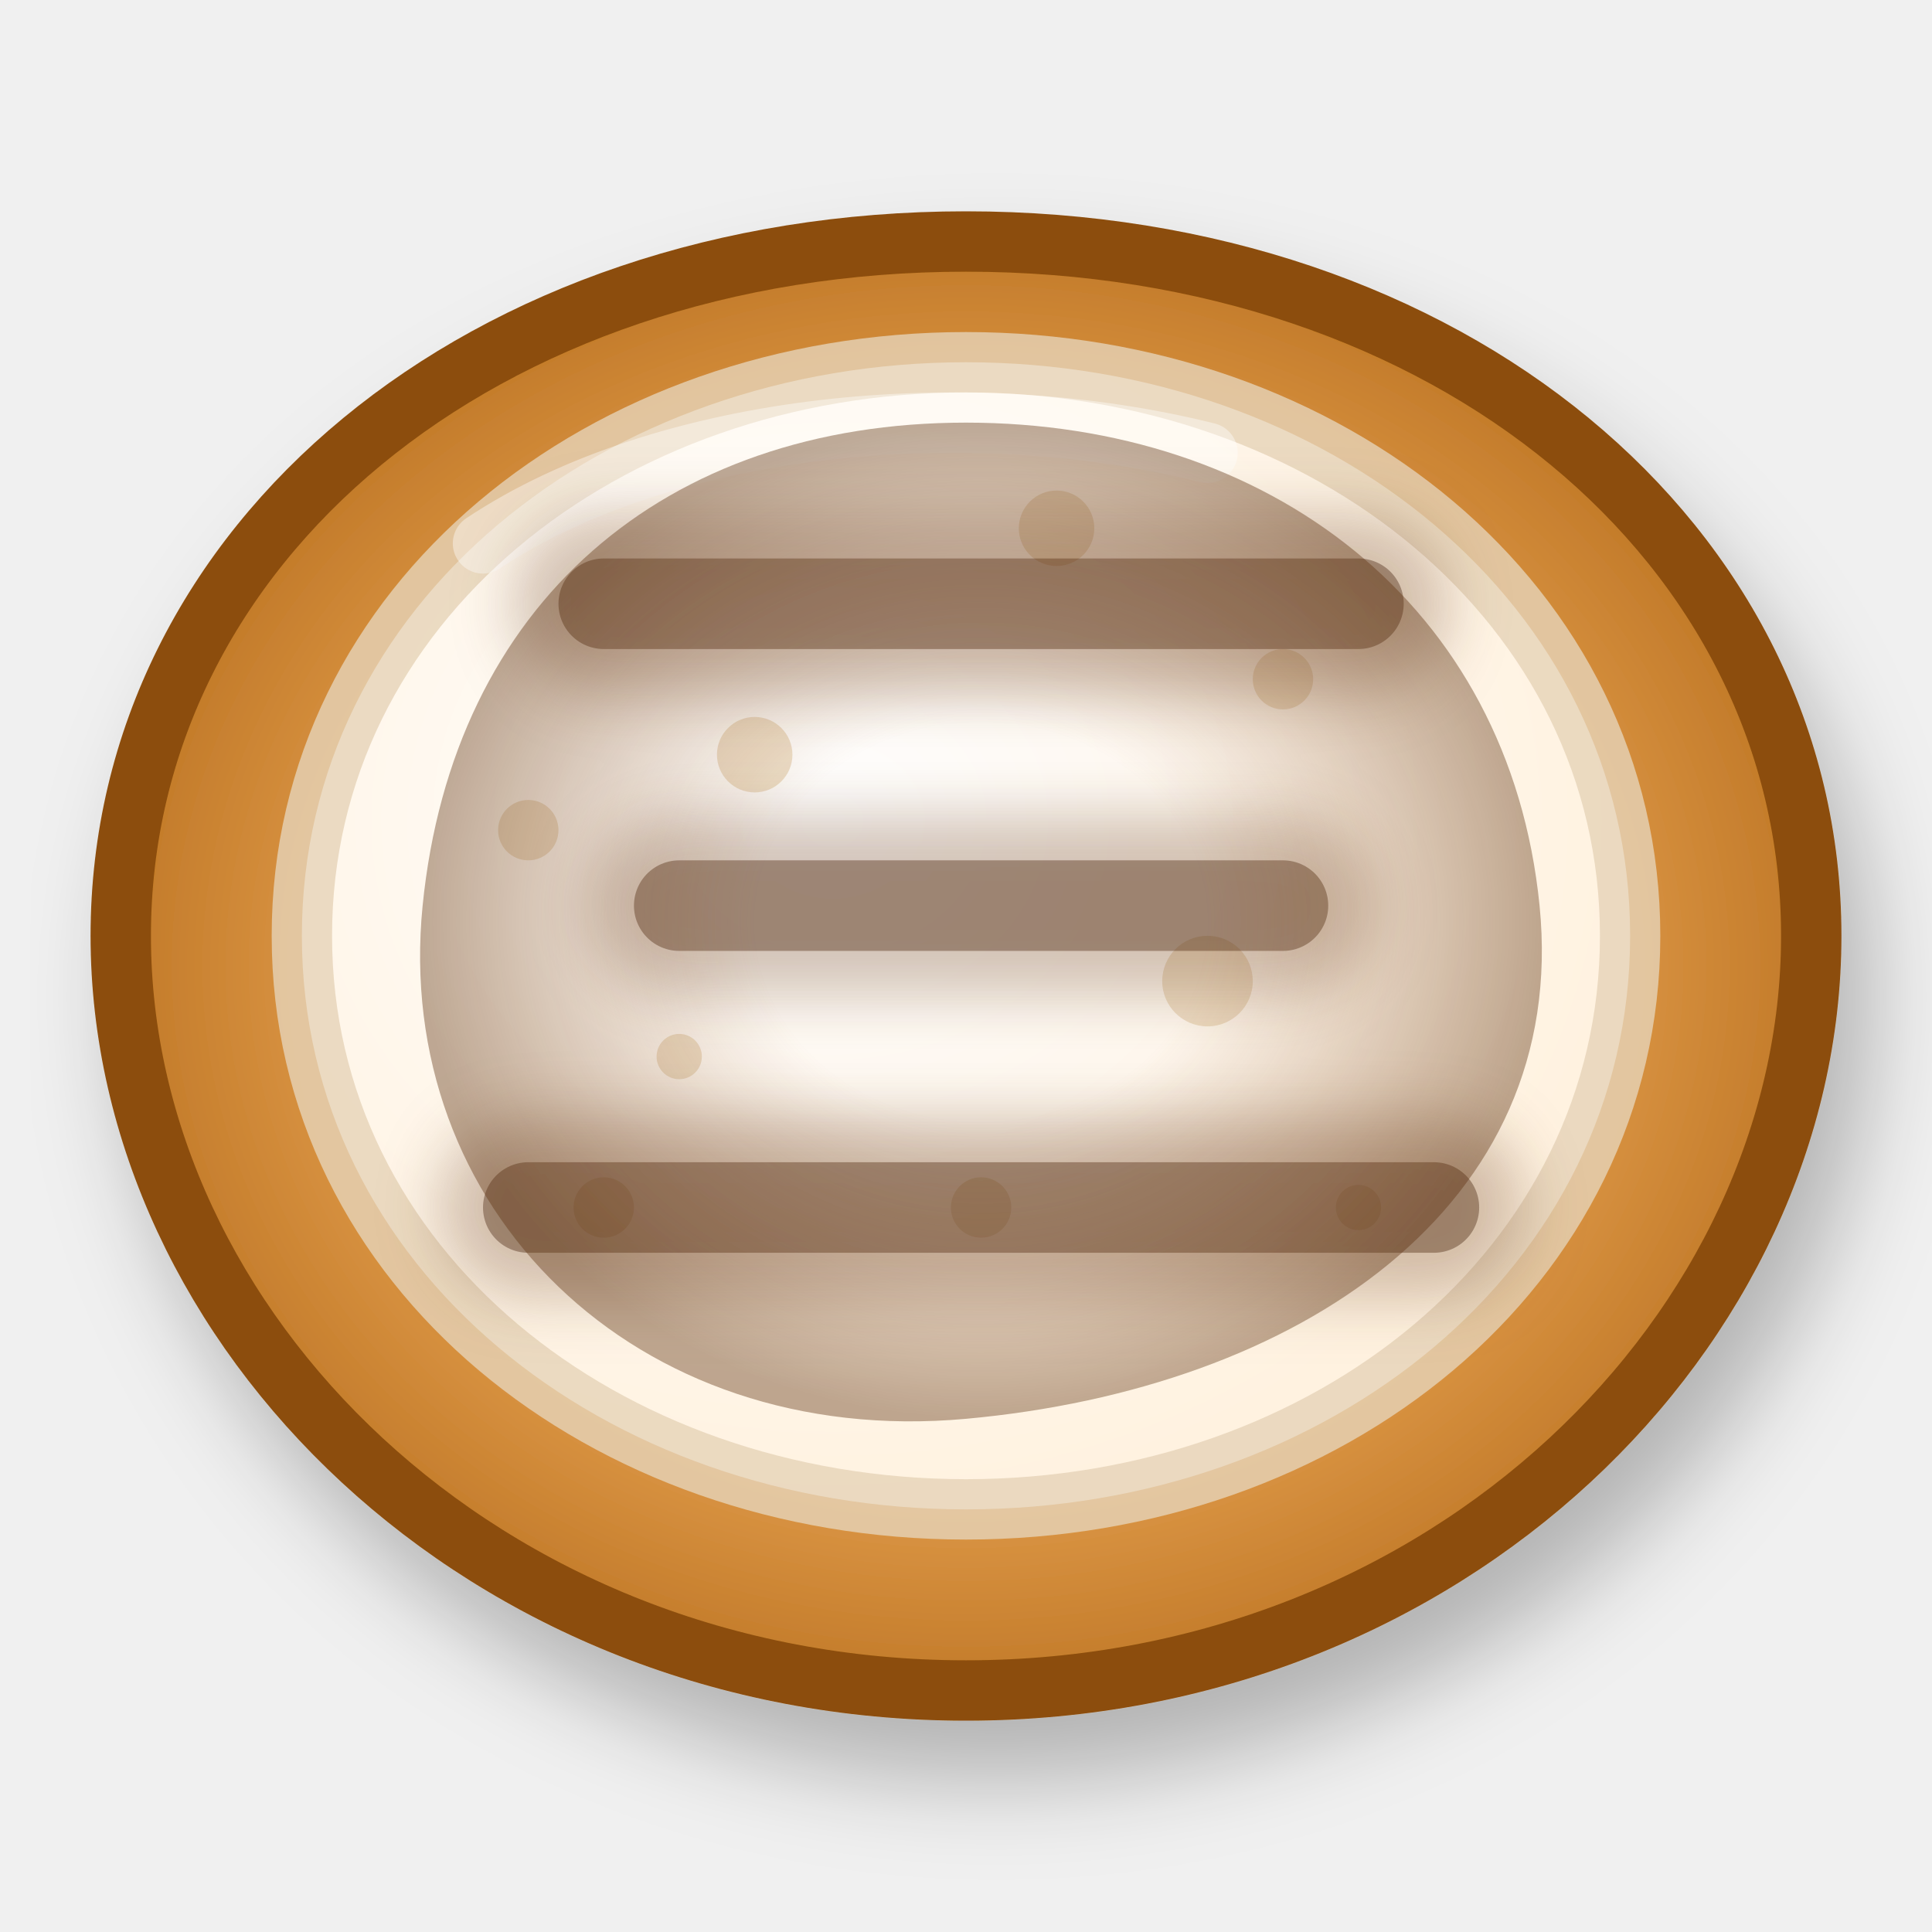
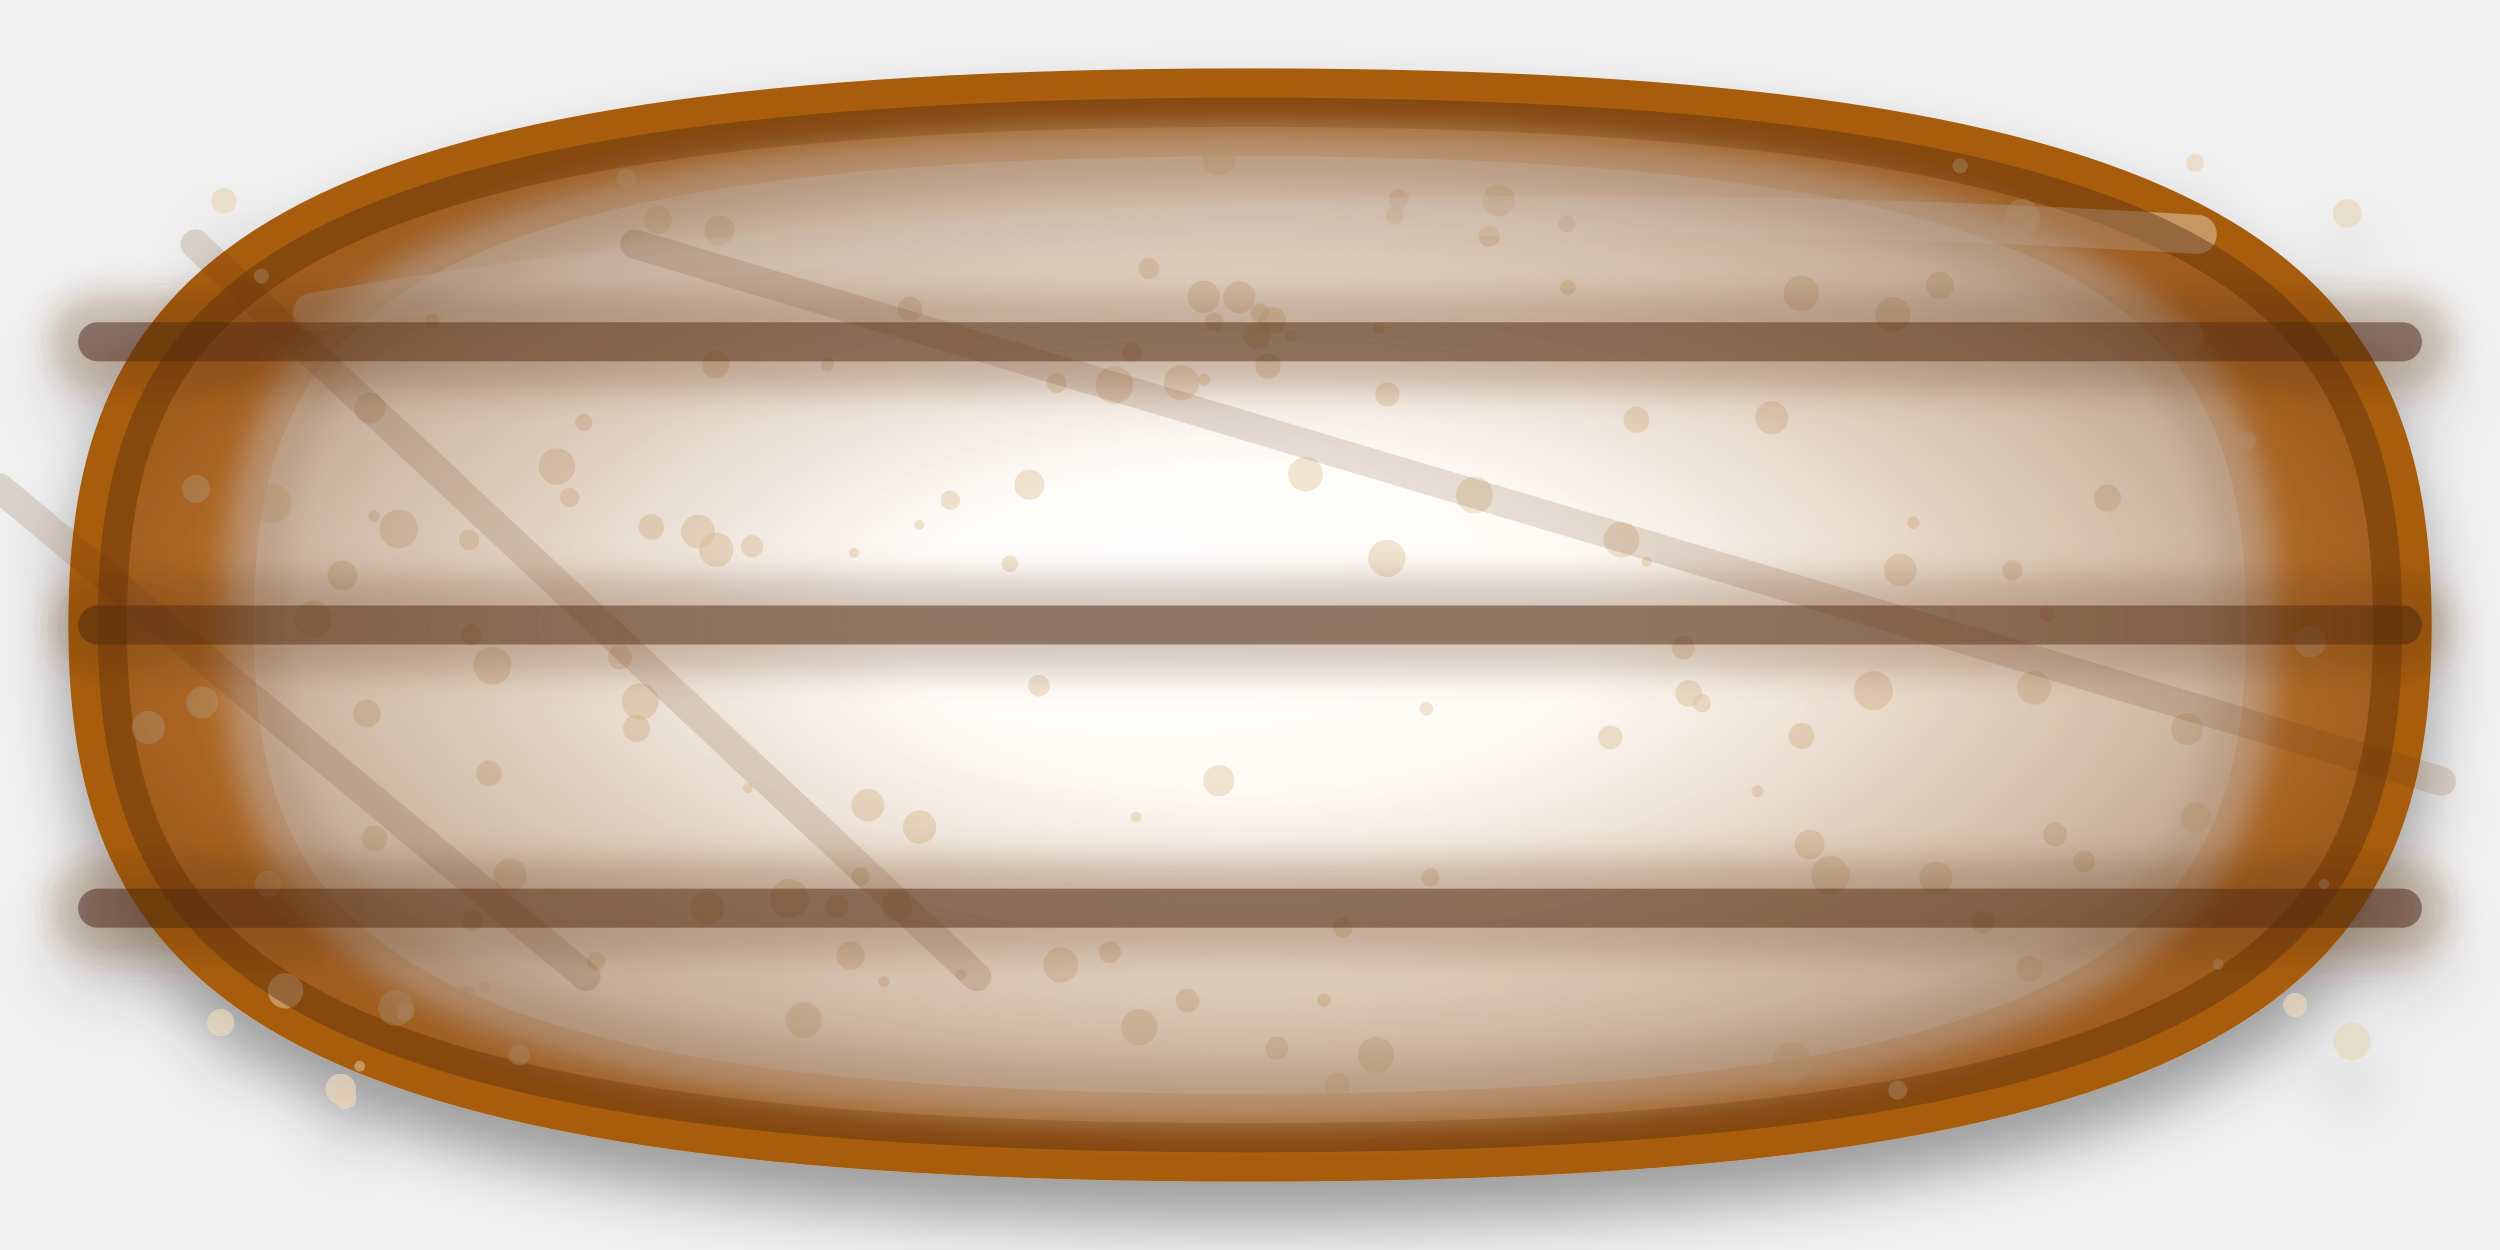
- <svg xmlns="http://www.w3.org/2000/svg" width="128" height="128" viewBox="0 0 128 128">
+ <svg xmlns="http://www.w3.org/2000/svg" width="512" height="256" viewBox="0 0 512 256">
  <defs>
-     <filter id="shadow" x="-20%" y="-20%" width="140%" height="140%">
-       <feDropShadow dx="2" dy="4" stdDeviation="3" flood-color="#000" flood-opacity="0.25" />
+     <filter id="shadow" x="-30%" y="-30%" width="160%" height="160%">
+       <feDropShadow dx="0" dy="8" stdDeviation="6" flood-color="#000" flood-opacity="0.35" />
+     </filter>
+     <filter id="inner-shadow">
+       <feOffset dx="0" dy="0" />
+       <feGaussianBlur stdDeviation="4" result="offset-blur" />
+       <feComposite operator="out" in="SourceGraphic" in2="offset-blur" result="inverse" />
+       <feFlood flood-color="black" flood-opacity="0.4" result="color" />
+       <feComposite operator="in" in="color" in2="inverse" result="shadow" />
+       <feComposite operator="over" in="shadow" in2="SourceGraphic" />
    </filter>
    <radialGradient id="crust-white" cx="50%" cy="50%" r="50%">
-       <stop offset="60%" stop-color="#EAA655" />
-       <stop offset="100%" stop-color="#C27A29" />
+       <stop offset="50%" stop-color="#EAA655" />
+       <stop offset="100%" stop-color="#D9822B" />
    </radialGradient>
-     <radialGradient id="inner-white" cx="40%" cy="40%" r="60%">
+     <radialGradient id="inner-white" cx="45%" cy="45%" r="65%">
      <stop offset="0%" stop-color="#FFFFFF" />
-       <stop offset="100%" stop-color="#FFF2E0" />
+       <stop offset="100%" stop-color="#FFF5E6" />
    </radialGradient>
  </defs>
  <g filter="url(#shadow)">
-     <path d="M 64 16 C 96 16, 120 36, 120 62 C 120 88, 96 112, 64 112 C 32 112, 8 88, 8 62 C 8 36, 32 16, 64 16 Z" fill="url(#crust-white)" stroke="#8C4E0A" stroke-width="4" stroke-linejoin="round" />
-     <path d="M 64 24 C 88 24, 108 40, 108 62 C 108 84, 88 100, 64 100 C 40 100, 20 84, 20 62 C 20 40, 40 24, 64 24 Z" fill="url(#inner-white)" />
-     <path d="M 64 24 C 88 24, 108 40, 108 62 C 108 84, 88 100, 64 100 C 40 100, 20 84, 20 62 C 20 40, 40 24, 64 24 Z" fill="none" stroke="#E6D3B8" stroke-width="4" opacity="0.8" />
+     <path d="M 256 20 C 460 20, 492 60, 492 128 C 492 196, 460 236, 256 236 C 52 236, 20 196, 20 128 C 20 60, 52 20, 256 20 Z" fill="url(#crust-white)" stroke="#A85D10" stroke-width="12" stroke-linejoin="round" />
+     <path d="M 256 32 C 436 32, 460 68, 460 128 C 460 188, 436 224, 256 224 C 76 224, 52 188, 52 128 C 52 68, 76 32, 256 32 Z" fill="url(#inner-white)" />
+     <path d="M 256 32 C 436 32, 460 68, 460 128 C 460 188, 436 224, 256 224 C 76 224, 52 188, 52 128 C 52 68, 76 32, 256 32 Z" fill="none" stroke="#EED9C3" stroke-width="12" opacity="0.85" filter="blur(3px)" />
    <g>
-       <circle cx="50" cy="50" r="2.5" fill="#E3CBA8" opacity="0.6" />
-       <circle cx="80" cy="65" r="3" fill="#E3CBA8" opacity="0.6" />
-       <circle cx="65" cy="80" r="2" fill="#E3CBA8" opacity="0.6" />
-       <circle cx="45" cy="70" r="1.5" fill="#E3CBA8" opacity="0.6" />
-       <circle cx="85" cy="45" r="2" fill="#E3CBA8" opacity="0.6" />
-       <circle cx="35" cy="55" r="2" fill="#E3CBA8" opacity="0.6" />
-       <circle cx="70" cy="35" r="2.5" fill="#E3CBA8" opacity="0.6" />
-       <circle cx="40" cy="80" r="2" fill="#E3CBA8" opacity="0.6" />
-       <circle cx="90" cy="80" r="1.5" fill="#E3CBA8" opacity="0.6" />
+       <circle cx="248.693" cy="65.903" r="1.906" fill="#E3CBA8" opacity="0.5" />
+       <circle cx="55.806" cy="103.134" r="3.953" fill="#E3CBA8" opacity="0.5" />
+       <circle cx="66.076" cy="73.81" r="3.741" fill="#E3CBA8" opacity="0.5" />
+       <circle cx="54.912" cy="181.022" r="2.686" fill="#E3CBA8" opacity="0.5" />
+       <circle cx="106.322" cy="215.987" r="2.17" fill="#E3CBA8" opacity="0.5" />
+       <circle cx="475.949" cy="181.043" r="1.034" fill="#E3CBA8" opacity="0.5" />
+       <circle cx="246.635" cy="77.8" r="1.235" fill="#E3CBA8" opacity="0.5" />
+       <circle cx="81.669" cy="108.331" r="3.965" fill="#E3CBA8" opacity="0.5" />
+       <circle cx="227.306" cy="195.03" r="2.263" fill="#E3CBA8" opacity="0.5" />
+       <circle cx="286.472" cy="40.789" r="2.074" fill="#E3CBA8" opacity="0.5" />
+       <circle cx="131.149" cy="143.678" r="3.765" fill="#E3CBA8" opacity="0.5" />
+       <circle cx="470.038" cy="205.821" r="2.39" fill="#E3CBA8" opacity="0.5" />
+       <circle cx="147.335" cy="47.193" r="3.061" fill="#E3CBA8" opacity="0.5" />
+       <circle cx="95.616" cy="203.74" r="1.836" fill="#E3CBA8" opacity="0.5" />
+       <circle cx="70.749" cy="224.842" r="2.179" fill="#E3CBA8" opacity="0.5" />
+       <circle cx="243.174" cy="204.929" r="2.44" fill="#E3CBA8" opacity="0.5" />
+       <circle cx="320.872" cy="45.877" r="1.737" fill="#E3CBA8" opacity="0.5" />
+       <circle cx="177.735" cy="164.897" r="3.362" fill="#E3CBA8" opacity="0.5" />
+       <circle cx="271.126" cy="204.884" r="1.341" fill="#E3CBA8" opacity="0.5" />
+       <circle cx="217.25" cy="197.6" r="3.575" fill="#E3CBA8" opacity="0.5" />
+       <circle cx="335.165" cy="85.961" r="2.666" fill="#E3CBA8" opacity="0.5" />
+       <circle cx="345.841" cy="142.033" r="2.748" fill="#E3CBA8" opacity="0.5" />
+       <circle cx="114.053" cy="95.55" r="3.735" fill="#E3CBA8" opacity="0.5" />
+       <circle cx="419.297" cy="125.773" r="1.598" fill="#E3CBA8" opacity="0.5" />
+       <circle cx="412.141" cy="116.76" r="2.067" fill="#E3CBA8" opacity="0.5" />
+       <circle cx="45.217" cy="209.434" r="2.708" fill="#E3CBA8" opacity="0.5" />
+       <circle cx="134.766" cy="45.023" r="2.845" fill="#E3CBA8" opacity="0.5" />
+       <circle cx="186.375" cy="63.298" r="2.543" fill="#E3CBA8" opacity="0.5" />
+       <circle cx="128.276" cy="36.48" r="1.959" fill="#E3CBA8" opacity="0.5" />
+       <circle cx="233.338" cy="210.361" r="3.721" fill="#E3CBA8" opacity="0.5" />
+       <circle cx="282.5" cy="67.167" r="1.216" fill="#E3CBA8" opacity="0.5" />
+       <circle cx="76.576" cy="105.69" r="1.151" fill="#E3CBA8" opacity="0.5" />
+       <circle cx="169.456" cy="74.565" r="1.416" fill="#E3CBA8" opacity="0.5" />
+       <circle cx="344.71" cy="132.661" r="2.393" fill="#E3CBA8" opacity="0.5" />
+       <circle cx="153.179" cy="161.407" r="1.002" fill="#E3CBA8" opacity="0.5" />
+       <circle cx="69.763" cy="222.992" r="3.036" fill="#E3CBA8" opacity="0.5" />
+       <circle cx="96.572" cy="129.996" r="2.195" fill="#E3CBA8" opacity="0.5" />
+       <circle cx="99.384" cy="202.217" r="1.104" fill="#E3CBA8" opacity="0.5" />
+       <circle cx="264.4" cy="68.793" r="1.221" fill="#E3CBA8" opacity="0.5" />
+       <circle cx="249.631" cy="32.518" r="3.402" fill="#E3CBA8" opacity="0.5" />
+       <circle cx="454.263" cy="197.519" r="1.126" fill="#E3CBA8" opacity="0.5" />
+       <circle cx="100.865" cy="136.327" r="3.894" fill="#E3CBA8" opacity="0.5" />
+       <circle cx="301.974" cy="101.394" r="3.766" fill="#E3CBA8" opacity="0.5" />
+       <circle cx="426.853" cy="176.402" r="2.263" fill="#E3CBA8" opacity="0.5" />
+       <circle cx="122.06" cy="196.868" r="1.881" fill="#E3CBA8" opacity="0.5" />
+       <circle cx="231.842" cy="72.226" r="2.011" fill="#E3CBA8" opacity="0.5" />
+       <circle cx="53.556" cy="56.546" r="1.533" fill="#E3CBA8" opacity="0.5" />
+       <circle cx="481.686" cy="213.242" r="3.851" fill="#E3CBA8" opacity="0.5" />
+       <circle cx="401.433" cy="33.955" r="1.548" fill="#E3CBA8" opacity="0.5" />
+       <circle cx="96.731" cy="188.531" r="2.108" fill="#E3CBA8" opacity="0.5" />
+       <circle cx="259.693" cy="74.983" r="2.594" fill="#E3CBA8" opacity="0.5" />
+       <circle cx="210.827" cy="99.271" r="3.095" fill="#E3CBA8" opacity="0.5" />
+       <circle cx="337.231" cy="115.088" r="1.029" fill="#E3CBA8" opacity="0.5" />
+       <circle cx="257.426" cy="68.706" r="2.823" fill="#E3CBA8" opacity="0.5" />
+       <circle cx="397.297" cy="58.483" r="2.844" fill="#E3CBA8" opacity="0.5" />
+       <circle cx="174.201" cy="195.706" r="2.899" fill="#E3CBA8" opacity="0.5" />
+       <circle cx="447.948" cy="149.299" r="3.3" fill="#E3CBA8" opacity="0.5" />
+       <circle cx="161.682" cy="184.016" r="3.995" fill="#E3CBA8" opacity="0.5" />
+       <circle cx="119.553" cy="86.546" r="1.772" fill="#E3CBA8" opacity="0.5" />
+       <circle cx="406.076" cy="188.855" r="2.371" fill="#E3CBA8" opacity="0.5" />
+       <circle cx="448.705" cy="68.702" r="2.548" fill="#E3CBA8" opacity="0.5" />
+       <circle cx="388.663" cy="223.282" r="1.94" fill="#E3CBA8" opacity="0.5" />
+       <circle cx="30.367" cy="148.981" r="3.379" fill="#E3CBA8" opacity="0.5" />
+       <circle cx="58.483" cy="202.931" r="3.61" fill="#E3CBA8" opacity="0.5" />
+       <circle cx="81.101" cy="206.432" r="3.665" fill="#E3CBA8" opacity="0.5" />
+       <circle cx="96.083" cy="110.599" r="2.078" fill="#E3CBA8" opacity="0.5" />
+       <circle cx="273.908" cy="222.415" r="2.627" fill="#E3CBA8" opacity="0.5" />
+       <circle cx="88.527" cy="65.667" r="1.485" fill="#E3CBA8" opacity="0.5" />
+       <circle cx="176.22" cy="179.509" r="1.886" fill="#E3CBA8" opacity="0.5" />
+       <circle cx="133.38" cy="107.923" r="2.627" fill="#E3CBA8" opacity="0.5" />
+       <circle cx="258.011" cy="64.049" r="1.933" fill="#E3CBA8" opacity="0.5" />
+       <circle cx="241.973" cy="78.365" r="3.599" fill="#E3CBA8" opacity="0.5" />
+       <circle cx="216.389" cy="78.45" r="2.035" fill="#E3CBA8" opacity="0.5" />
+       <circle cx="180.99" cy="201.03" r="1.147" fill="#E3CBA8" opacity="0.5" />
+       <circle cx="391.891" cy="107.068" r="1.278" fill="#E3CBA8" opacity="0.5" />
+       <circle cx="104.431" cy="179.226" r="3.404" fill="#E3CBA8" opacity="0.5" />
+       <circle cx="415.646" cy="198.351" r="2.681" fill="#E3CBA8" opacity="0.5" />
+       <circle cx="292.119" cy="145.159" r="1.388" fill="#E3CBA8" opacity="0.5" />
+       <circle cx="420.895" cy="170.9" r="2.469" fill="#E3CBA8" opacity="0.5" />
+       <circle cx="389.172" cy="116.736" r="3.336" fill="#E3CBA8" opacity="0.5" />
+       <circle cx="249.618" cy="159.88" r="3.218" fill="#E3CBA8" opacity="0.5" />
+       <circle cx="142.97" cy="108.88" r="3.462" fill="#E3CBA8" opacity="0.5" />
+       <circle cx="387.633" cy="64.389" r="3.57" fill="#E3CBA8" opacity="0.5" />
+       <circle cx="154.038" cy="111.885" r="2.299" fill="#E3CBA8" opacity="0.5" />
+       <circle cx="321.095" cy="58.917" r="1.56" fill="#E3CBA8" opacity="0.5" />
+       <circle cx="164.64" cy="208.921" r="3.662" fill="#E3CBA8" opacity="0.5" />
+       <circle cx="82.995" cy="207.323" r="1.846" fill="#E3CBA8" opacity="0.5" />
+       <circle cx="116.689" cy="101.883" r="1.996" fill="#E3CBA8" opacity="0.5" />
+       <circle cx="146.561" cy="74.711" r="2.816" fill="#E3CBA8" opacity="0.5" />
+       <circle cx="285.659" cy="44.126" r="1.88" fill="#E3CBA8" opacity="0.5" />
+       <circle cx="144.887" cy="185.926" r="3.437" fill="#E3CBA8" opacity="0.5" />
+       <circle cx="188.274" cy="107.484" r="1.021" fill="#E3CBA8" opacity="0.5" />
+       <circle cx="196.798" cy="199.569" r="1.122" fill="#E3CBA8" opacity="0.5" />
+       <circle cx="267.355" cy="97.119" r="3.544" fill="#E3CBA8" opacity="0.5" />
+       <circle cx="275.038" cy="189.982" r="2.025" fill="#E3CBA8" opacity="0.5" />
+       <circle cx="362.849" cy="85.544" r="3.386" fill="#E3CBA8" opacity="0.5" />
+       <circle cx="146.671" cy="112.568" r="3.521" fill="#E3CBA8" opacity="0.5" />
+       <circle cx="75.746" cy="83.592" r="3.183" fill="#E3CBA8" opacity="0.5" />
+       <circle cx="45.853" cy="41.138" r="2.62" fill="#E3CBA8" opacity="0.5" />
+       <circle cx="253.818" cy="60.866" r="3.269" fill="#E3CBA8" opacity="0.5" />
+       <circle cx="473.198" cy="131.38" r="3.247" fill="#E3CBA8" opacity="0.5" />
+       <circle cx="416.577" cy="140.88" r="3.468" fill="#E3CBA8" opacity="0.5" />
+       <circle cx="359.927" cy="162.029" r="1.205" fill="#E3CBA8" opacity="0.5" />
+       <circle cx="460.05" cy="90.298" r="1.945" fill="#E3CBA8" opacity="0.5" />
+       <circle cx="130.387" cy="149.169" r="2.776" fill="#E3CBA8" opacity="0.5" />
+       <circle cx="449.651" cy="167.442" r="3.049" fill="#E3CBA8" opacity="0.5" />
+       <circle cx="41.398" cy="143.842" r="3.263" fill="#E3CBA8" opacity="0.5" />
+       <circle cx="374.853" cy="179.255" r="3.951" fill="#E3CBA8" opacity="0.5" />
+       <circle cx="329.8" cy="151.017" r="2.477" fill="#E3CBA8" opacity="0.5" />
+       <circle cx="64.172" cy="126.807" r="3.805" fill="#E3CBA8" opacity="0.5" />
+       <circle cx="194.645" cy="102.411" r="1.972" fill="#E3CBA8" opacity="0.5" />
+       <circle cx="431.612" cy="102.035" r="2.776" fill="#E3CBA8" opacity="0.5" />
+       <circle cx="183.717" cy="185.562" r="3.223" fill="#E3CBA8" opacity="0.5" />
+       <circle cx="368.958" cy="150.734" r="2.668" fill="#E3CBA8" opacity="0.5" />
+       <circle cx="455.761" cy="167.008" r="1.153" fill="#E3CBA8" opacity="0.5" />
+       <circle cx="260.612" cy="65.679" r="2.792" fill="#E3CBA8" opacity="0.5" />
+       <circle cx="368.904" cy="60.063" r="3.62" fill="#E3CBA8" opacity="0.5" />
+       <circle cx="414.165" cy="44.421" r="3.618" fill="#E3CBA8" opacity="0.5" />
+       <circle cx="332.079" cy="110.508" r="3.652" fill="#E3CBA8" opacity="0.5" />
+       <circle cx="235.312" cy="55.003" r="2.166" fill="#E3CBA8" opacity="0.5" />
+       <circle cx="228.228" cy="78.894" r="3.85" fill="#E3CBA8" opacity="0.5" />
+       <circle cx="188.323" cy="169.366" r="3.419" fill="#E3CBA8" opacity="0.5" />
+       <circle cx="480.7" cy="43.714" r="2.934" fill="#E3CBA8" opacity="0.5" />
+       <circle cx="383.681" cy="141.43" r="3.987" fill="#E3CBA8" opacity="0.5" />
+       <circle cx="281.816" cy="216.012" r="3.701" fill="#E3CBA8" opacity="0.5" />
+       <circle cx="396.479" cy="179.848" r="3.396" fill="#E3CBA8" opacity="0.5" />
+       <circle cx="284.122" cy="80.788" r="2.491" fill="#E3CBA8" opacity="0.5" />
+       <circle cx="232.674" cy="167.317" r="1.094" fill="#E3CBA8" opacity="0.5" />
+       <circle cx="212.784" cy="140.421" r="2.232" fill="#E3CBA8" opacity="0.5" />
+       <circle cx="348.534" cy="144.017" r="1.879" fill="#E3CBA8" opacity="0.5" />
+       <circle cx="171.402" cy="185.634" r="2.399" fill="#E3CBA8" opacity="0.5" />
+       <circle cx="76.721" cy="171.726" r="2.657" fill="#E3CBA8" opacity="0.5" />
+       <circle cx="304.974" cy="48.391" r="2.143" fill="#E3CBA8" opacity="0.5" />
+       <circle cx="70.123" cy="117.852" r="3.072" fill="#E3CBA8" opacity="0.5" />
+       <circle cx="261.542" cy="214.679" r="2.378" fill="#E3CBA8" opacity="0.5" />
+       <circle cx="126.947" cy="134.66" r="2.471" fill="#E3CBA8" opacity="0.5" />
+       <circle cx="174.931" cy="113.205" r="1.034" fill="#E3CBA8" opacity="0.5" />
+       <circle cx="449.515" cy="33.373" r="1.816" fill="#E3CBA8" opacity="0.5" />
+       <circle cx="366.959" cy="217.532" r="3.985" fill="#E3CBA8" opacity="0.5" />
+       <circle cx="206.83" cy="115.488" r="1.701" fill="#E3CBA8" opacity="0.5" />
+       <circle cx="73.672" cy="218.363" r="1.098" fill="#E3CBA8" opacity="0.5" />
+       <circle cx="292.941" cy="179.691" r="1.873" fill="#E3CBA8" opacity="0.5" />
+       <circle cx="246.531" cy="60.806" r="3.315" fill="#E3CBA8" opacity="0.5" />
+       <circle cx="284.044" cy="114.346" r="3.813" fill="#E3CBA8" opacity="0.5" />
+       <circle cx="40.131" cy="100.11" r="2.875" fill="#E3CBA8" opacity="0.5" />
+       <circle cx="306.982" cy="41.048" r="3.282" fill="#E3CBA8" opacity="0.5" />
+       <circle cx="100.138" cy="158.375" r="2.634" fill="#E3CBA8" opacity="0.5" />
+       <circle cx="75.143" cy="146.134" r="2.842" fill="#E3CBA8" opacity="0.5" />
+       <circle cx="73.272" cy="185.214" r="1.512" fill="#E3CBA8" opacity="0.5" />
+       <circle cx="370.609" cy="172.948" r="3.069" fill="#E3CBA8" opacity="0.5" />
    </g>
-     <path d="M 32 36 C 44 28, 64 26, 80 30" fill="none" stroke="#FFFFFF" stroke-width="4" stroke-linecap="round" opacity="0.4" />
-     <path d="M 40 40 L 90 40 M 45 60 L 85 60 M 35 80 L 95 80" fill="none" stroke="#6b3e1b" stroke-width="12" stroke-linecap="round" opacity="0.3" filter="blur(2px)" />
-     <path d="M 40 40 L 90 40 M 45 60 L 85 60 M 35 80 L 95 80" fill="none" stroke="#4a260d" stroke-width="6" stroke-linecap="round" opacity="0.4" />
+     <path d="M 64 64 C 180 44, 320 40, 450 48" fill="none" stroke="#FFFFFF" stroke-width="8" stroke-linecap="round" opacity="0.35" />
+     <path d="M 20 70 L 492 70 M 20 128 L 492 128 M 20 186 L 492 186" fill="none" stroke="#5c2f0d" stroke-width="20" stroke-linecap="round" opacity="0.25" filter="blur(3px)" />
+     <path d="M 20 70 L 492 70 M 20 128 L 492 128 M 20 186 L 492 186" fill="none" stroke="#4a260d" stroke-width="8" stroke-linecap="round" opacity="0.5" />
+     <path d="M 40 50 L 200 200 M 130 50 L 500 160 M 0 100 L 120 200" fill="none" stroke="#5c2f0d" stroke-width="6" stroke-linecap="round" opacity="0.15" />
    <radialGradient id="toast-grad" cx="50%" cy="50%" r="50%">
-       <stop offset="40%" stop-color="#8a4d1f" stop-opacity="0" />
-       <stop offset="100%" stop-color="#5c2f0d" stop-opacity="0.4" />
+       <stop offset="30%" stop-color="#8a4d1f" stop-opacity="0" />
+       <stop offset="100%" stop-color="#5c2f0d" stop-opacity="0.45" />
    </radialGradient>
-     <path d="M 64 28 C 84 28, 100 40, 102 60 C 104 80, 86 92, 64 94 C 42 96, 26 80, 28 60 C 30 40, 44 28, 64 28 Z" fill="url(#toast-grad)" />
+     <path d="M 256 20 C 460 20, 492 60, 492 128 C 492 196, 460 236, 256 236 C 52 236, 20 196, 20 128 C 20 60, 52 20, 256 20 Z" fill="url(#toast-grad)" />
  </g>
</svg>
